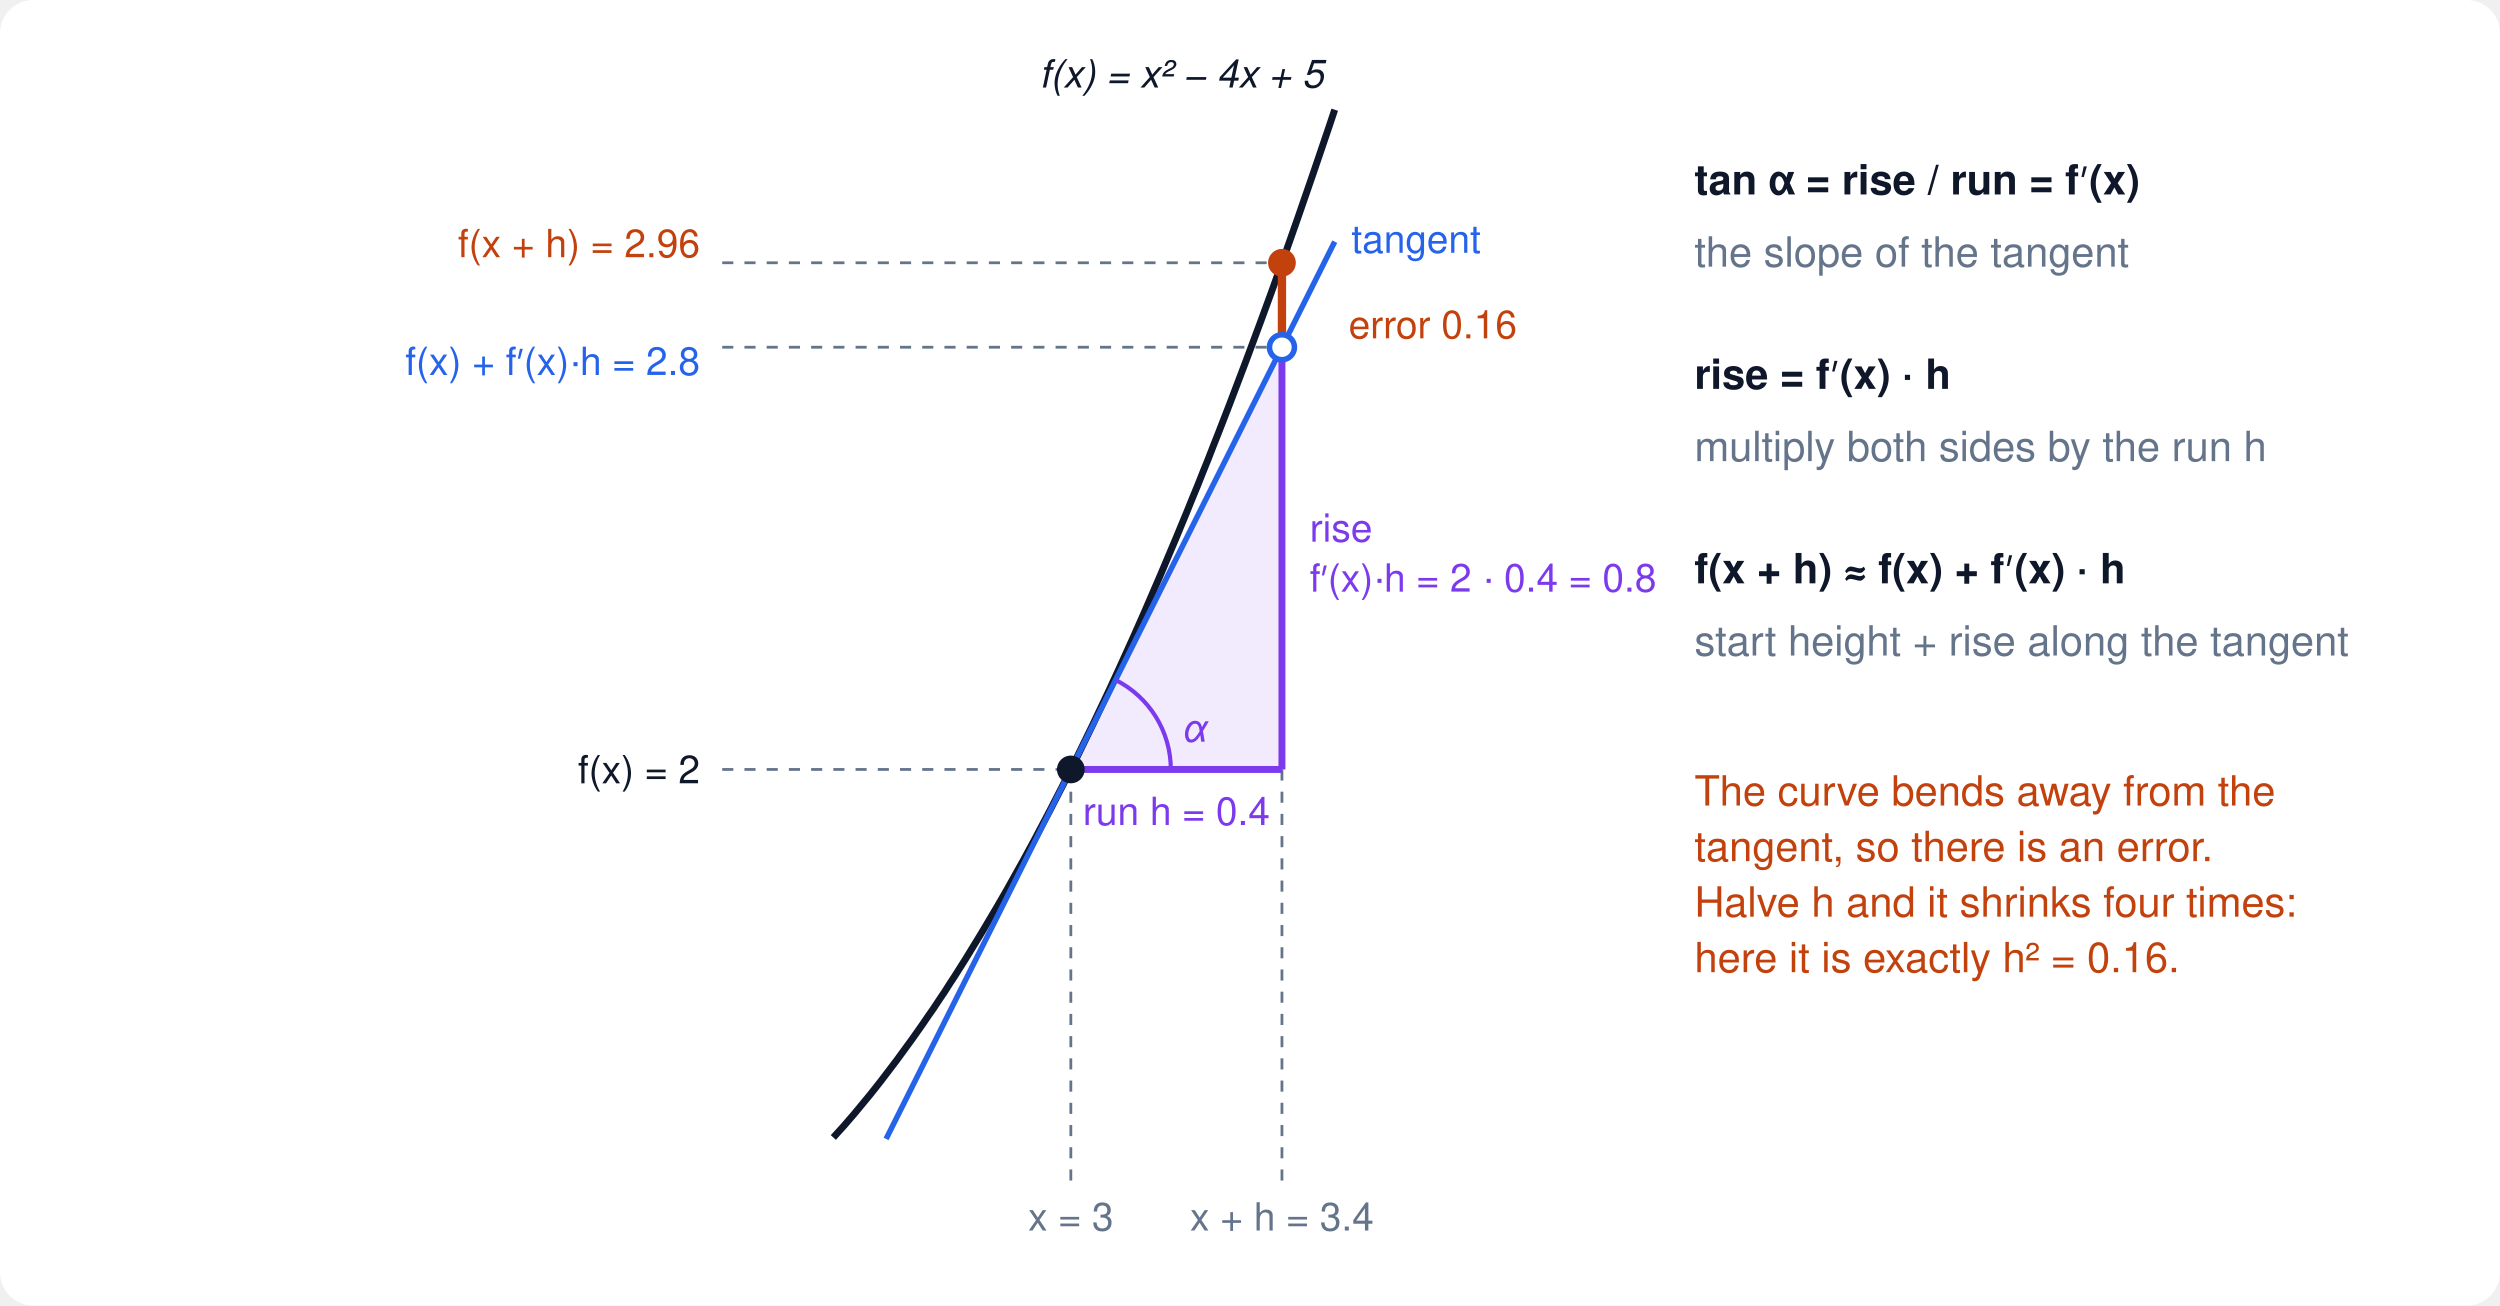
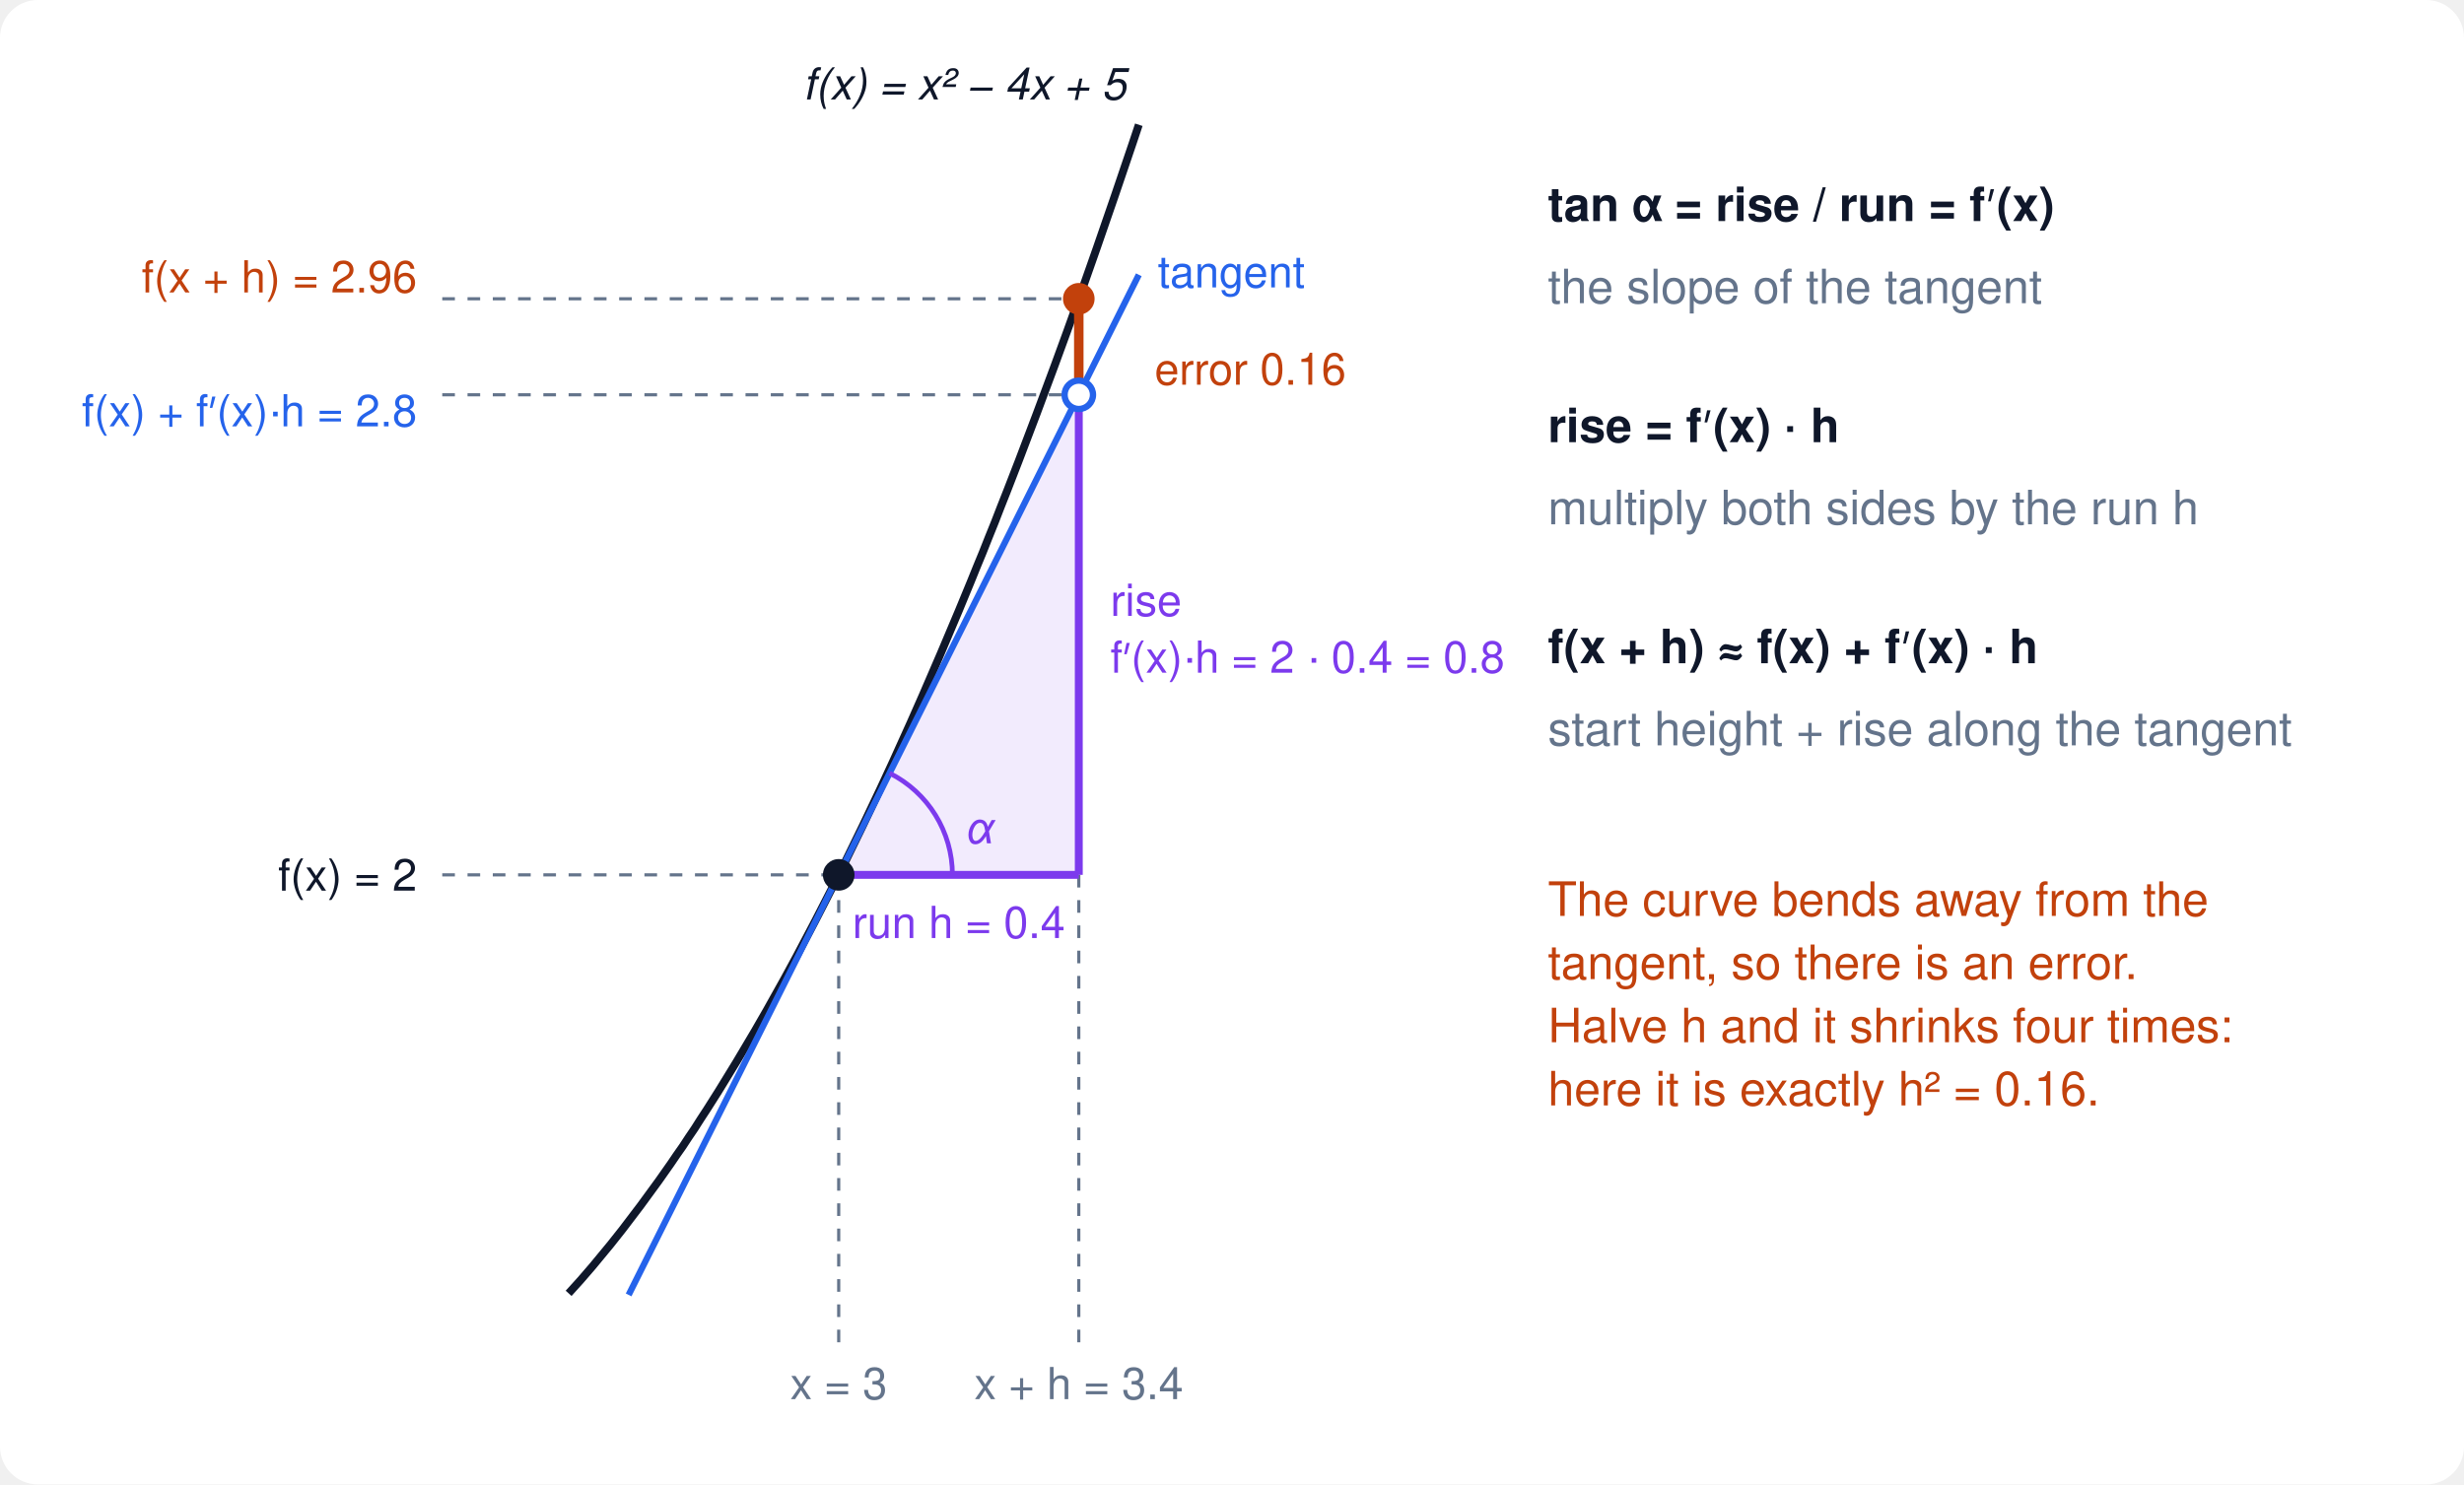
- <svg xmlns="http://www.w3.org/2000/svg" width="900" height="470" viewBox="0 0 900 470" font-family="-apple-system, Segoe UI, Helvetica, Arial, sans-serif" font-size="14" fill="#0f172a">
-   <rect width="900" height="470" rx="12" fill="#ffffff" />
+ <svg xmlns="http://www.w3.org/2000/svg" width="780" height="470" viewBox="0 0 780 470" font-family="-apple-system, Segoe UI, Helvetica, Arial, sans-serif" font-size="14" fill="#0f172a">
+   <rect width="780" height="470" rx="12" fill="#ffffff" />
  <g stroke="#64748b" stroke-dasharray="4 4" stroke-width="1">
-     <line x1="260" y1="277.0" x2="385.5" y2="277.0" />
-     <line x1="260" y1="125.0" x2="461.5" y2="125.0" />
-     <line x1="260" y1="94.6" x2="461.5" y2="94.6" />
-     <line x1="385.5" y1="277.0" x2="385.5" y2="425" />
-     <line x1="461.5" y1="277.0" x2="461.5" y2="425" />
+     <line x1="140" y1="277.0" x2="265.5" y2="277.0" />
+     <line x1="140" y1="125.0" x2="341.5" y2="125.0" />
+     <line x1="140" y1="94.6" x2="341.5" y2="94.6" />
+     <line x1="265.5" y1="277.0" x2="265.5" y2="425" />
+     <line x1="341.5" y1="277.0" x2="341.5" y2="425" />
  </g>
  <g text-anchor="end">
-     <text x="252" y="282.0">f(x) = 2</text>
-     <text x="252" y="135.0" fill="#2563eb">f(x) + f′(x)·h = 2.8</text>
-     <text x="252" y="92.6" fill="#c2410c">f(x + h) = 2.96</text>
+     <text x="132" y="282.0">f(x) = 2</text>
+     <text x="132" y="135.0" fill="#2563eb">f(x) + f′(x)·h = 2.8</text>
+     <text x="132" y="92.6" fill="#c2410c">f(x + h) = 2.96</text>
  </g>
  <g text-anchor="middle" fill="#64748b">
-     <text x="385.5" y="443">x = 3</text>
-     <text x="461.5" y="443">x + h = 3.4</text>
+     <text x="265.5" y="443">x = 3</text>
+     <text x="341.5" y="443">x + h = 3.4</text>
  </g>
-   <polygon points="385.5,277.0 461.5,277.0 461.5,125.0" fill="#7c3aed" fill-opacity="0.10" />
-   <polyline points="300.0,409.5 301.9,407.4 303.8,405.3 305.7,403.1 307.6,400.9 309.5,398.6 311.4,396.3 313.3,394.0 315.2,391.6 317.1,389.2 319.0,386.7 320.9,384.2 322.8,381.7 324.7,379.1 326.6,376.5 328.5,373.9 330.4,371.2 332.3,368.5 334.2,365.7 336.1,363.0 338.0,360.1 339.9,357.3 341.8,354.3 343.7,351.4 345.6,348.4 347.5,345.4 349.4,342.3 351.3,339.2 353.2,336.1 355.1,332.9 357.0,329.7 358.9,326.5 360.8,323.2 362.7,319.9 364.6,316.5 366.5,313.1 368.4,309.7 370.3,306.2 372.2,302.7 374.1,299.1 376.0,295.5 377.9,291.9 379.8,288.2 381.7,284.5 383.6,280.8 385.5,277.0 387.4,273.2 389.3,269.3 391.2,265.4 393.1,261.5 395.0,257.5 396.9,253.5 398.8,249.5 400.7,245.4 402.6,241.3 404.5,237.1 406.4,232.9 408.3,228.7 410.2,224.4 412.1,220.1 414.0,215.7 415.9,211.3 417.8,206.9 419.7,202.4 421.6,197.9 423.5,193.4 425.4,188.8 427.3,184.2 429.2,179.5 431.1,174.9 433.0,170.1 434.9,165.4 436.8,160.5 438.7,155.7 440.6,150.8 442.5,145.9 444.4,140.9 446.3,135.9 448.2,130.9 450.1,125.8 452.0,120.7 453.9,115.6 455.8,110.4 457.7,105.2 459.6,99.9 461.5,94.6 463.4,89.3 465.3,83.9 467.2,78.5 469.1,73.0 471.0,67.5 472.9,62.0 474.8,56.4 476.7,50.8 478.6,45.2 480.5,39.5" fill="none" stroke="#0f172a" stroke-width="2.5" />
-   <line x1="319.0" y1="410.0" x2="480.5" y2="87.0" stroke="#2563eb" stroke-width="2" />
-   <line x1="385.5" y1="277.0" x2="461.5" y2="277.0" stroke="#7c3aed" stroke-width="2.5" />
-   <line x1="461.5" y1="277.0" x2="461.5" y2="125.0" stroke="#7c3aed" stroke-width="2.5" />
-   <line x1="461.5" y1="125.0" x2="461.5" y2="94.6" stroke="#c2410c" stroke-width="3" />
-   <path d="M421.5,277.0 A36,36 0 0 0 401.6,244.8" fill="none" stroke="#7c3aed" stroke-width="1.5" />
-   <text x="425.5" y="267.0" fill="#7c3aed" font-style="italic">α</text>
+   <polygon points="265.5,277.0 341.5,277.0 341.5,125.0" fill="#7c3aed" fill-opacity="0.10" />
+   <polyline points="180.0,409.5 181.9,407.4 183.8,405.3 185.7,403.1 187.6,400.9 189.5,398.6 191.4,396.3 193.3,394.0 195.2,391.6 197.1,389.2 199.0,386.7 200.9,384.2 202.8,381.7 204.7,379.1 206.6,376.5 208.5,373.9 210.4,371.2 212.3,368.5 214.2,365.7 216.1,363.0 218.0,360.1 219.9,357.3 221.8,354.3 223.7,351.4 225.6,348.4 227.5,345.4 229.4,342.3 231.3,339.2 233.2,336.1 235.1,332.9 237.0,329.7 238.9,326.5 240.8,323.2 242.7,319.9 244.6,316.5 246.5,313.1 248.4,309.7 250.3,306.2 252.2,302.7 254.1,299.1 256.0,295.5 257.9,291.9 259.8,288.2 261.7,284.5 263.6,280.8 265.5,277.0 267.4,273.2 269.3,269.3 271.2,265.4 273.1,261.5 275.0,257.5 276.9,253.5 278.8,249.5 280.7,245.4 282.6,241.3 284.5,237.1 286.4,232.9 288.3,228.7 290.2,224.4 292.1,220.1 294.0,215.7 295.9,211.3 297.8,206.9 299.7,202.4 301.6,197.9 303.5,193.4 305.4,188.8 307.3,184.2 309.2,179.5 311.1,174.9 313.0,170.1 314.9,165.4 316.8,160.5 318.7,155.7 320.6,150.8 322.5,145.9 324.4,140.9 326.3,135.9 328.2,130.9 330.1,125.8 332.0,120.7 333.9,115.6 335.8,110.4 337.7,105.2 339.6,99.9 341.5,94.6 343.4,89.3 345.3,83.9 347.2,78.5 349.1,73.0 351.0,67.5 352.9,62.0 354.8,56.4 356.7,50.8 358.6,45.2 360.5,39.5" fill="none" stroke="#0f172a" stroke-width="2.5" />
+   <line x1="199.0" y1="410.0" x2="360.5" y2="87.0" stroke="#2563eb" stroke-width="2" />
+   <line x1="265.5" y1="277.0" x2="341.5" y2="277.0" stroke="#7c3aed" stroke-width="2.5" />
+   <line x1="341.5" y1="277.0" x2="341.5" y2="125.0" stroke="#7c3aed" stroke-width="2.5" />
+   <line x1="341.5" y1="125.0" x2="341.5" y2="94.6" stroke="#c2410c" stroke-width="3" />
+   <path d="M301.5,277.0 A36,36 0 0 0 281.6,244.8" fill="none" stroke="#7c3aed" stroke-width="1.5" />
+   <text x="305.5" y="267.0" fill="#7c3aed" font-style="italic">α</text>
  <g fill="#7c3aed">
-     <text x="423.5" y="297.0" text-anchor="middle">run h = 0.4</text>
-     <text x="471.5" y="195.0">rise</text>
-     <text x="471.5" y="213.0">f′(x)·h = 2 · 0.4 = 0.8</text>
+     <text x="303.5" y="297.0" text-anchor="middle">run h = 0.4</text>
+     <text x="351.5" y="195.0">rise</text>
+     <text x="351.5" y="213.0">f′(x)·h = 2 · 0.4 = 0.8</text>
  </g>
-   <text x="485.5" y="121.8" fill="#c2410c">error 0.16</text>
-   <circle cx="385.5" cy="277.0" r="5" fill="#0f172a" />
-   <circle cx="461.5" cy="125.0" r="4.5" fill="#ffffff" stroke="#2563eb" stroke-width="2" />
-   <circle cx="461.5" cy="94.6" r="5" fill="#c2410c" />
-   <text x="476.5" y="31.5" text-anchor="end" font-style="italic">f(x) = x² − 4x + 5</text>
-   <text x="486.5" y="91.0" fill="#2563eb">tangent</text>
+   <text x="365.5" y="121.8" fill="#c2410c">error 0.16</text>
+   <circle cx="265.5" cy="277.0" r="5" fill="#0f172a" />
+   <circle cx="341.5" cy="125.0" r="4.5" fill="#ffffff" stroke="#2563eb" stroke-width="2" />
+   <circle cx="341.5" cy="94.6" r="5" fill="#c2410c" />
+   <text x="356.5" y="31.5" text-anchor="end" font-style="italic">f(x) = x² − 4x + 5</text>
+   <text x="366.5" y="91.0" fill="#2563eb">tangent</text>
  <g font-size="15">
-     <text x="610" y="70" font-weight="600">tan α = rise / run = f′(x)</text>
-     <text x="610" y="96" fill="#64748b">the slope of the tangent</text>
-     <text x="610" y="140" font-weight="600">rise = f′(x) · h</text>
-     <text x="610" y="166" fill="#64748b">multiply both sides by the run h</text>
-     <text x="610" y="210" font-weight="600">f(x + h) ≈ f(x) + f′(x) · h</text>
-     <text x="610" y="236" fill="#64748b">start height + rise along the tangent</text>
-     <text x="610" y="290" fill="#c2410c">The curve bends away from the</text>
-     <text x="610" y="310" fill="#c2410c">tangent, so there is an error.</text>
-     <text x="610" y="330" fill="#c2410c">Halve h and it shrinks four times:</text>
-     <text x="610" y="350" fill="#c2410c">here it is exactly h² = 0.16.</text>
+     <text x="490" y="70" font-weight="600">tan α = rise / run = f′(x)</text>
+     <text x="490" y="96" fill="#64748b">the slope of the tangent</text>
+     <text x="490" y="140" font-weight="600">rise = f′(x) · h</text>
+     <text x="490" y="166" fill="#64748b">multiply both sides by the run h</text>
+     <text x="490" y="210" font-weight="600">f(x + h) ≈ f(x) + f′(x) · h</text>
+     <text x="490" y="236" fill="#64748b">start height + rise along the tangent</text>
+     <text x="490" y="290" fill="#c2410c">The curve bends away from the</text>
+     <text x="490" y="310" fill="#c2410c">tangent, so there is an error.</text>
+     <text x="490" y="330" fill="#c2410c">Halve h and it shrinks four times:</text>
+     <text x="490" y="350" fill="#c2410c">here it is exactly h² = 0.16.</text>
  </g>
</svg>
